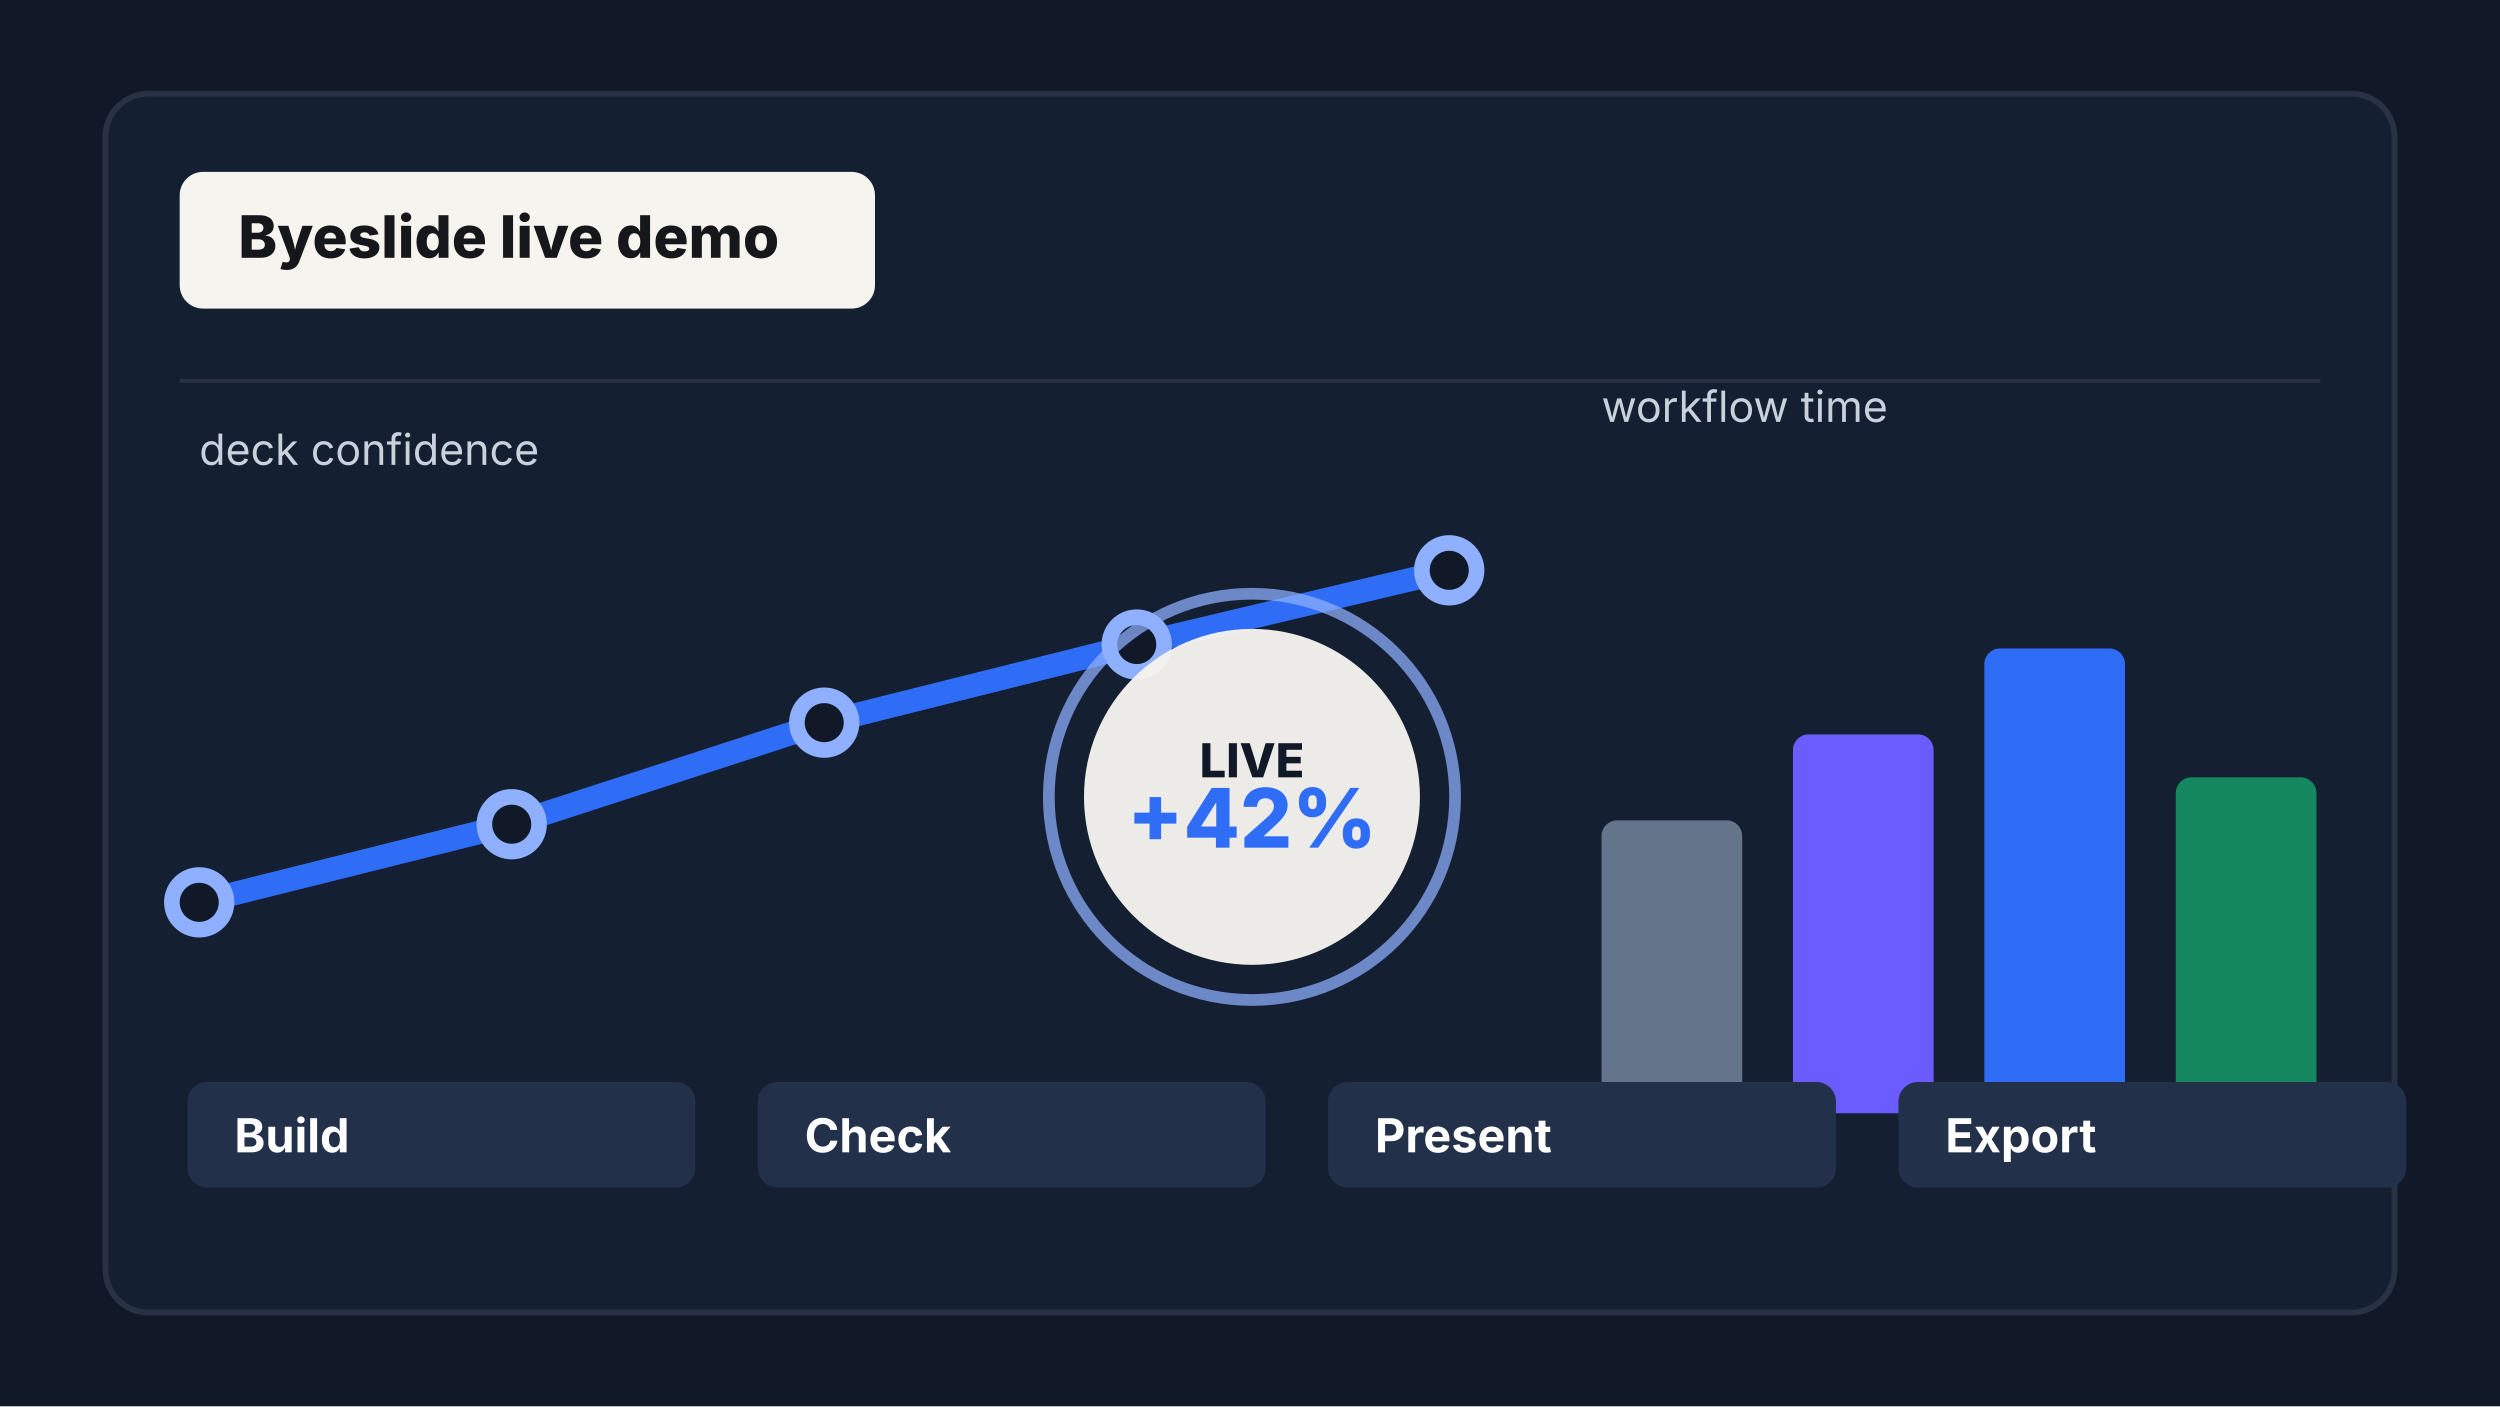
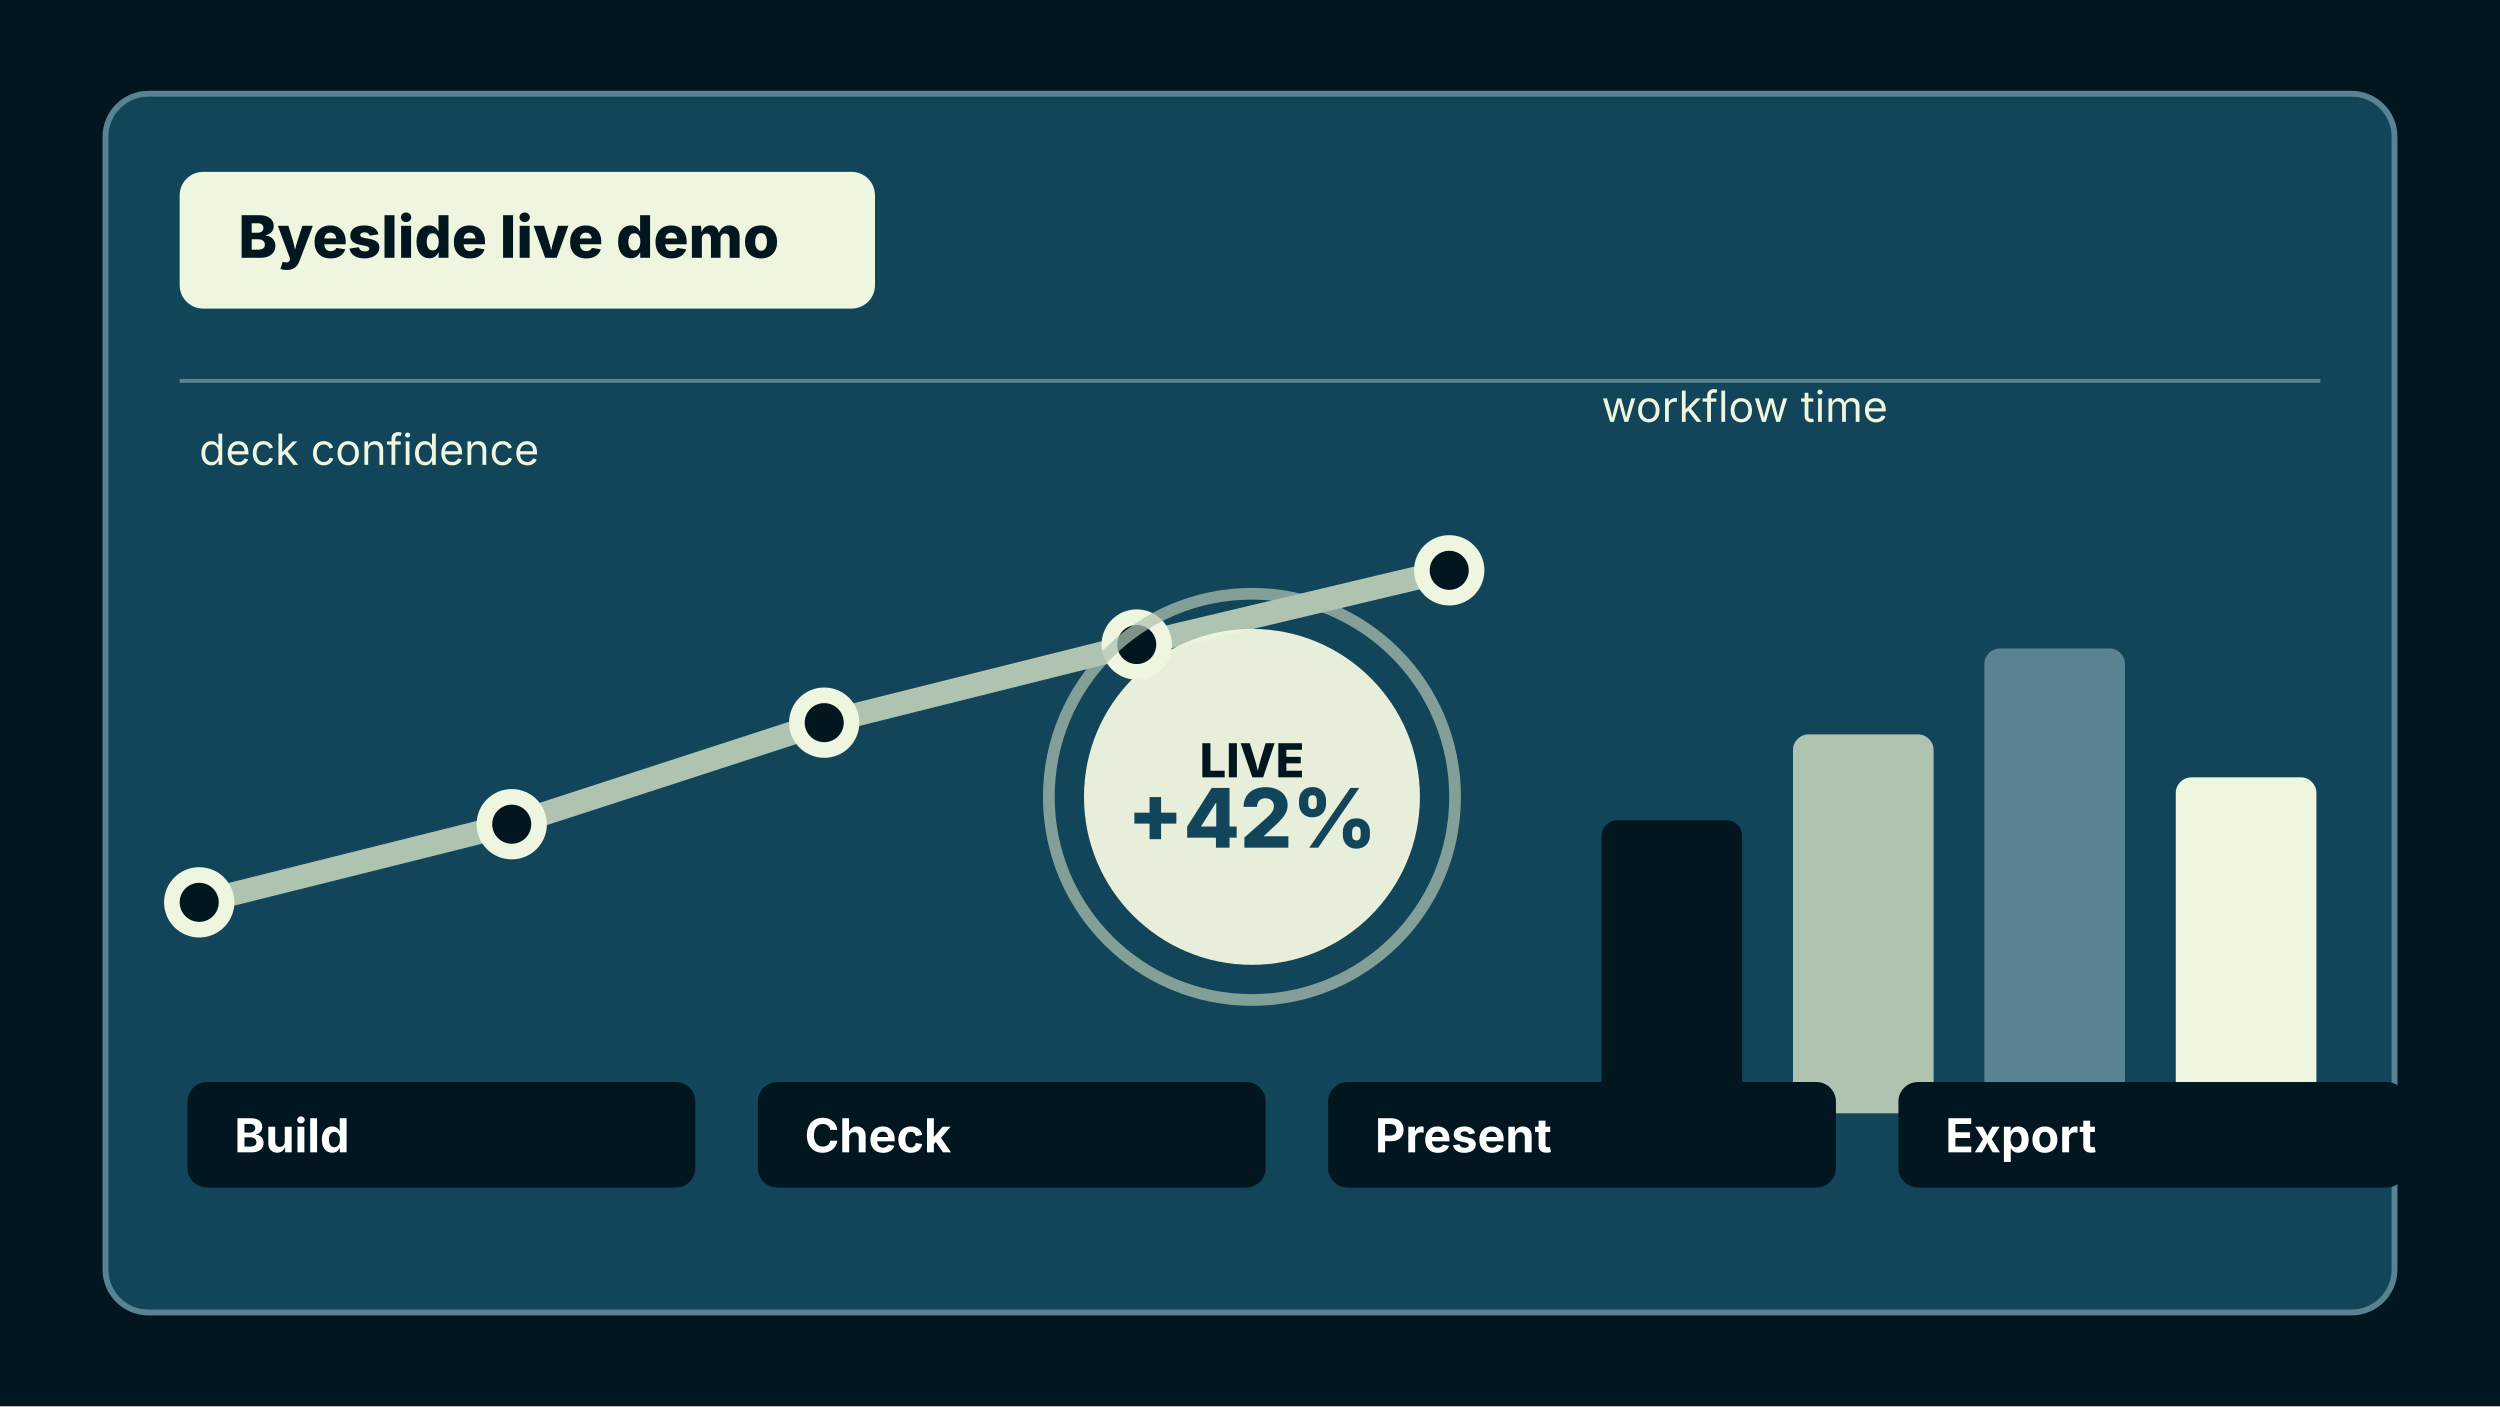
<svg xmlns="http://www.w3.org/2000/svg" viewBox="0 0 1280 720" role="img" aria-labelledby="title desc">
-   <rect width="1280" height="720" fill="#111827" />
-   <rect x="54" y="48" width="1172" height="624" rx="22" fill="#151f32" stroke="#293244" stroke-width="3" />
-   <rect x="92" y="88" width="356" height="70" rx="12" fill="#f6f4ee" />
-   <text x="122" y="132" fill="#15171a" font-family="Inter, Segoe UI, sans-serif" font-size="30" font-weight="760">Byeslide live demo</text>
-   <rect x="92" y="194" width="1096" height="2" fill="#293244" />
+   <rect width="1280" height="720" fill="#01161e" />
+   <rect x="54" y="48" width="1172" height="624" rx="22" fill="#124559" stroke="#598392" stroke-width="3" />
+   <rect x="92" y="88" width="356" height="70" rx="12" fill="#eff6e0" />
+   <text x="122" y="132" fill="#01161e" font-family="Inter, Segoe UI, sans-serif" font-size="30" font-weight="760">Byeslide live demo</text>
+   <rect x="92" y="194" width="1096" height="2" fill="#598392" />
  <g transform="translate(102 238)">
-     <text x="0" y="0" fill="#c9d2dc" font-family="Inter, Segoe UI, sans-serif" font-size="22">deck confidence</text>
-     <polyline fill="none" stroke="#2f6df6" stroke-width="12" stroke-linecap="round" stroke-linejoin="round" points="0,224 160,184 320,132 480,92 640,54" />
-     <g fill="#111827" stroke="#8fb0ff" stroke-width="8">
+     <text x="0" y="0" fill="#eff6e0" font-family="Inter, Segoe UI, sans-serif" font-size="22">deck confidence</text>
+     <polyline fill="none" stroke="#aec3b0" stroke-width="12" stroke-linecap="round" stroke-linejoin="round" points="0,224 160,184 320,132 480,92 640,54" />
+     <g fill="#01161e" stroke="#eff6e0" stroke-width="8">
      <circle cx="0" cy="224" r="14">
        <animate attributeName="r" values="14;22;14" dur="2.8s" repeatCount="indefinite" />
      </circle>
      <circle cx="160" cy="184" r="14" />
      <circle cx="320" cy="132" r="14" />
      <circle cx="480" cy="92" r="14" />
      <circle cx="640" cy="54" r="14">
        <animate attributeName="r" values="14;22;14" dur="2.8s" begin="1.4s" repeatCount="indefinite" />
      </circle>
    </g>
  </g>
  <g transform="translate(820 250)">
-     <text x="0" y="-34" fill="#c9d2dc" font-family="Inter, Segoe UI, sans-serif" font-size="22">workflow time</text>
-     <rect x="0" y="170" width="72" height="150" rx="8" fill="#64748b">
+     <text x="0" y="-34" fill="#eff6e0" font-family="Inter, Segoe UI, sans-serif" font-size="22">workflow time</text>
+     <rect x="0" y="170" width="72" height="150" rx="8" fill="#01161e">
      <animate attributeName="height" values="150;118;150" dur="3s" repeatCount="indefinite" />
      <animate attributeName="y" values="170;202;170" dur="3s" repeatCount="indefinite" />
    </rect>
-     <rect x="98" y="126" width="72" height="194" rx="8" fill="#6b5cff">
+     <rect x="98" y="126" width="72" height="194" rx="8" fill="#aec3b0">
      <animate attributeName="height" values="194;232;194" dur="3s" begin=".25s" repeatCount="indefinite" />
      <animate attributeName="y" values="126;88;126" dur="3s" begin=".25s" repeatCount="indefinite" />
    </rect>
-     <rect x="196" y="82" width="72" height="238" rx="8" fill="#2f6df6">
+     <rect x="196" y="82" width="72" height="238" rx="8" fill="#598392">
      <animate attributeName="height" values="238;204;238" dur="3s" begin=".5s" repeatCount="indefinite" />
      <animate attributeName="y" values="82;116;82" dur="3s" begin=".5s" repeatCount="indefinite" />
    </rect>
-     <rect x="294" y="148" width="72" height="172" rx="8" fill="#16885f">
+     <rect x="294" y="148" width="72" height="172" rx="8" fill="#eff6e0">
      <animate attributeName="height" values="172;212;172" dur="3s" begin=".75s" repeatCount="indefinite" />
      <animate attributeName="y" values="148;108;148" dur="3s" begin=".75s" repeatCount="indefinite" />
    </rect>
  </g>
  <g transform="translate(535 312)">
-     <circle cx="106" cy="96" r="86" fill="#f6f4ee" opacity=".96" />
-     <circle cx="106" cy="96" r="104" fill="none" stroke="#8fb0ff" stroke-width="6" opacity=".72">
+     <circle cx="106" cy="96" r="86" fill="#eff6e0" opacity=".96" />
+     <circle cx="106" cy="96" r="104" fill="none" stroke="#aec3b0" stroke-width="6" opacity=".72">
      <animate attributeName="r" values="104;124;104" dur="2.4s" repeatCount="indefinite" />
      <animate attributeName="opacity" values=".72;.12;.72" dur="2.4s" repeatCount="indefinite" />
    </circle>
-     <text x="106" y="86" fill="#111827" text-anchor="middle" font-family="Inter, Segoe UI, sans-serif" font-size="24" font-weight="760">LIVE</text>
-     <text x="106" y="122" fill="#2f6df6" text-anchor="middle" font-family="Inter, Segoe UI, sans-serif" font-size="42" font-weight="820">+42%</text>
+     <text x="106" y="86" fill="#01161e" text-anchor="middle" font-family="Inter, Segoe UI, sans-serif" font-size="24" font-weight="760">LIVE</text>
+     <text x="106" y="122" fill="#124559" text-anchor="middle" font-family="Inter, Segoe UI, sans-serif" font-size="42" font-weight="820">+42%</text>
  </g>
  <g transform="translate(96 588)" font-family="Inter, Segoe UI, sans-serif" font-size="24" font-weight="720">
-     <rect x="0" y="-34" width="260" height="54" rx="10" fill="#22304a" />
+     <rect x="0" y="-34" width="260" height="54" rx="10" fill="#01161e" />
    <text x="24" y="2" fill="#ffffff">Build</text>
-     <rect x="292" y="-34" width="260" height="54" rx="10" fill="#22304a" />
+     <rect x="292" y="-34" width="260" height="54" rx="10" fill="#01161e" />
    <text x="316" y="2" fill="#ffffff">Check</text>
-     <rect x="584" y="-34" width="260" height="54" rx="10" fill="#22304a" />
+     <rect x="584" y="-34" width="260" height="54" rx="10" fill="#01161e" />
    <text x="608" y="2" fill="#ffffff">Present</text>
-     <rect x="876" y="-34" width="260" height="54" rx="10" fill="#22304a" />
+     <rect x="876" y="-34" width="260" height="54" rx="10" fill="#01161e" />
    <text x="900" y="2" fill="#ffffff">Export</text>
  </g>
</svg>
